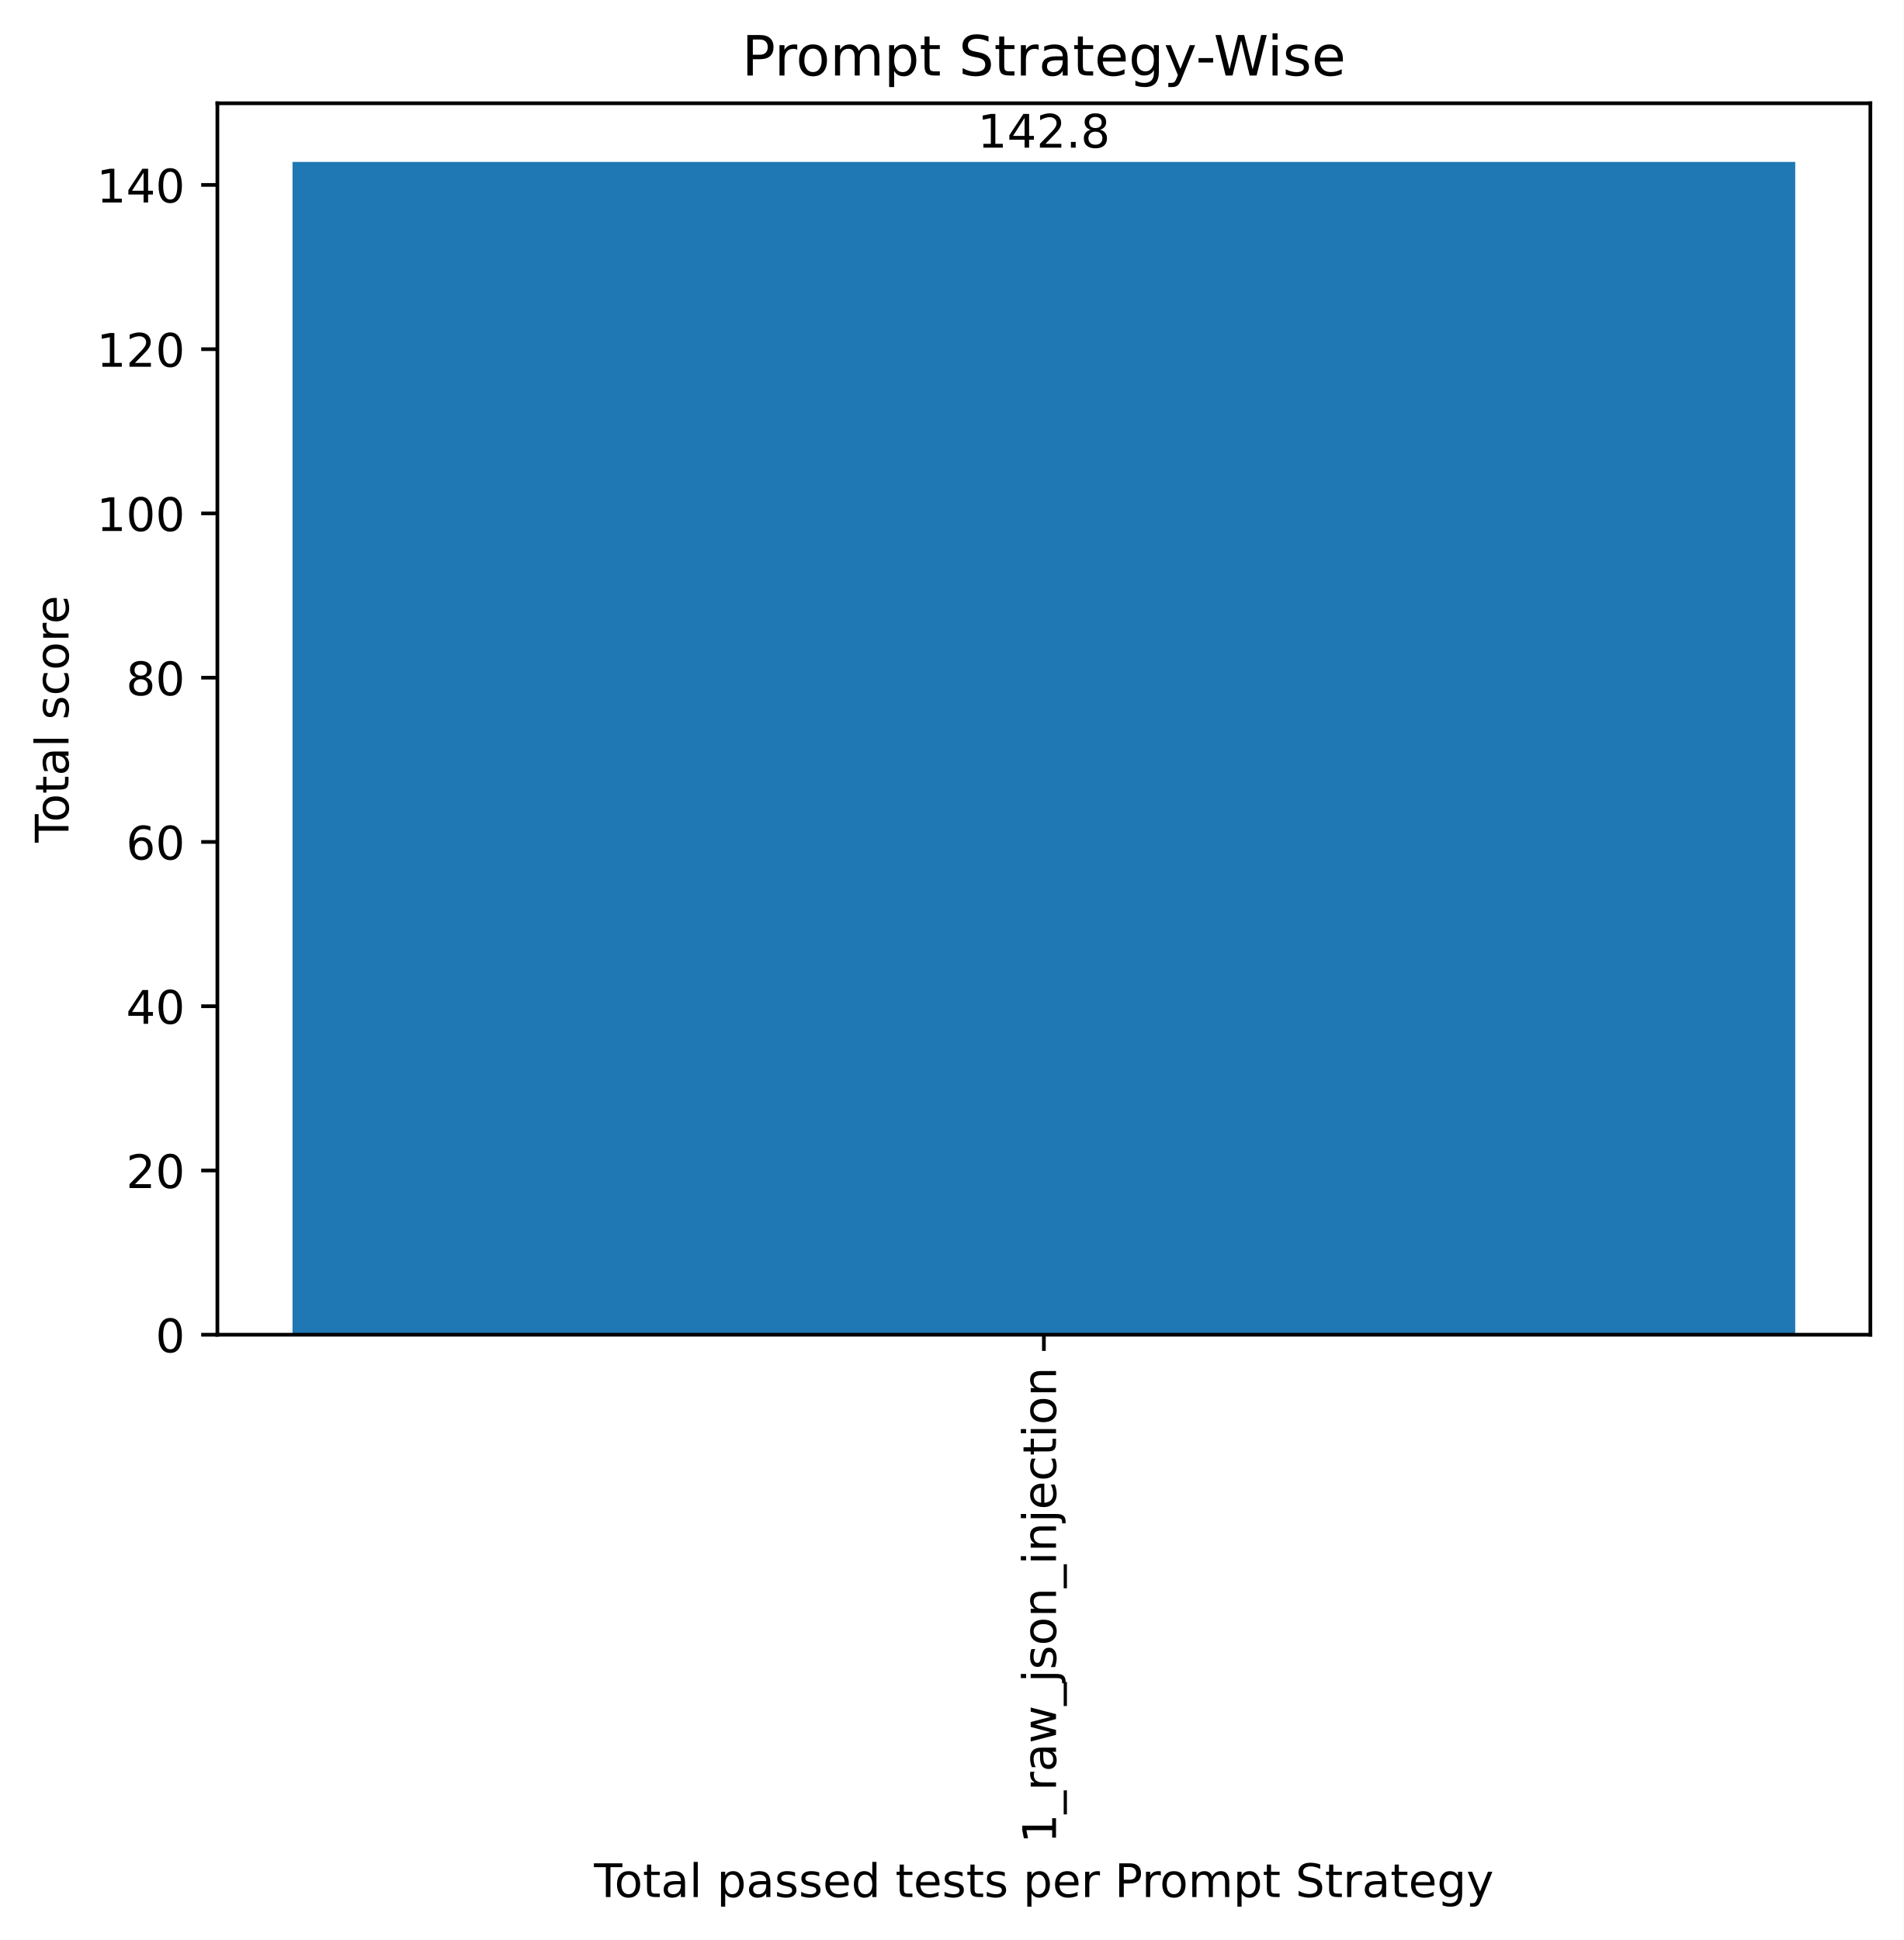
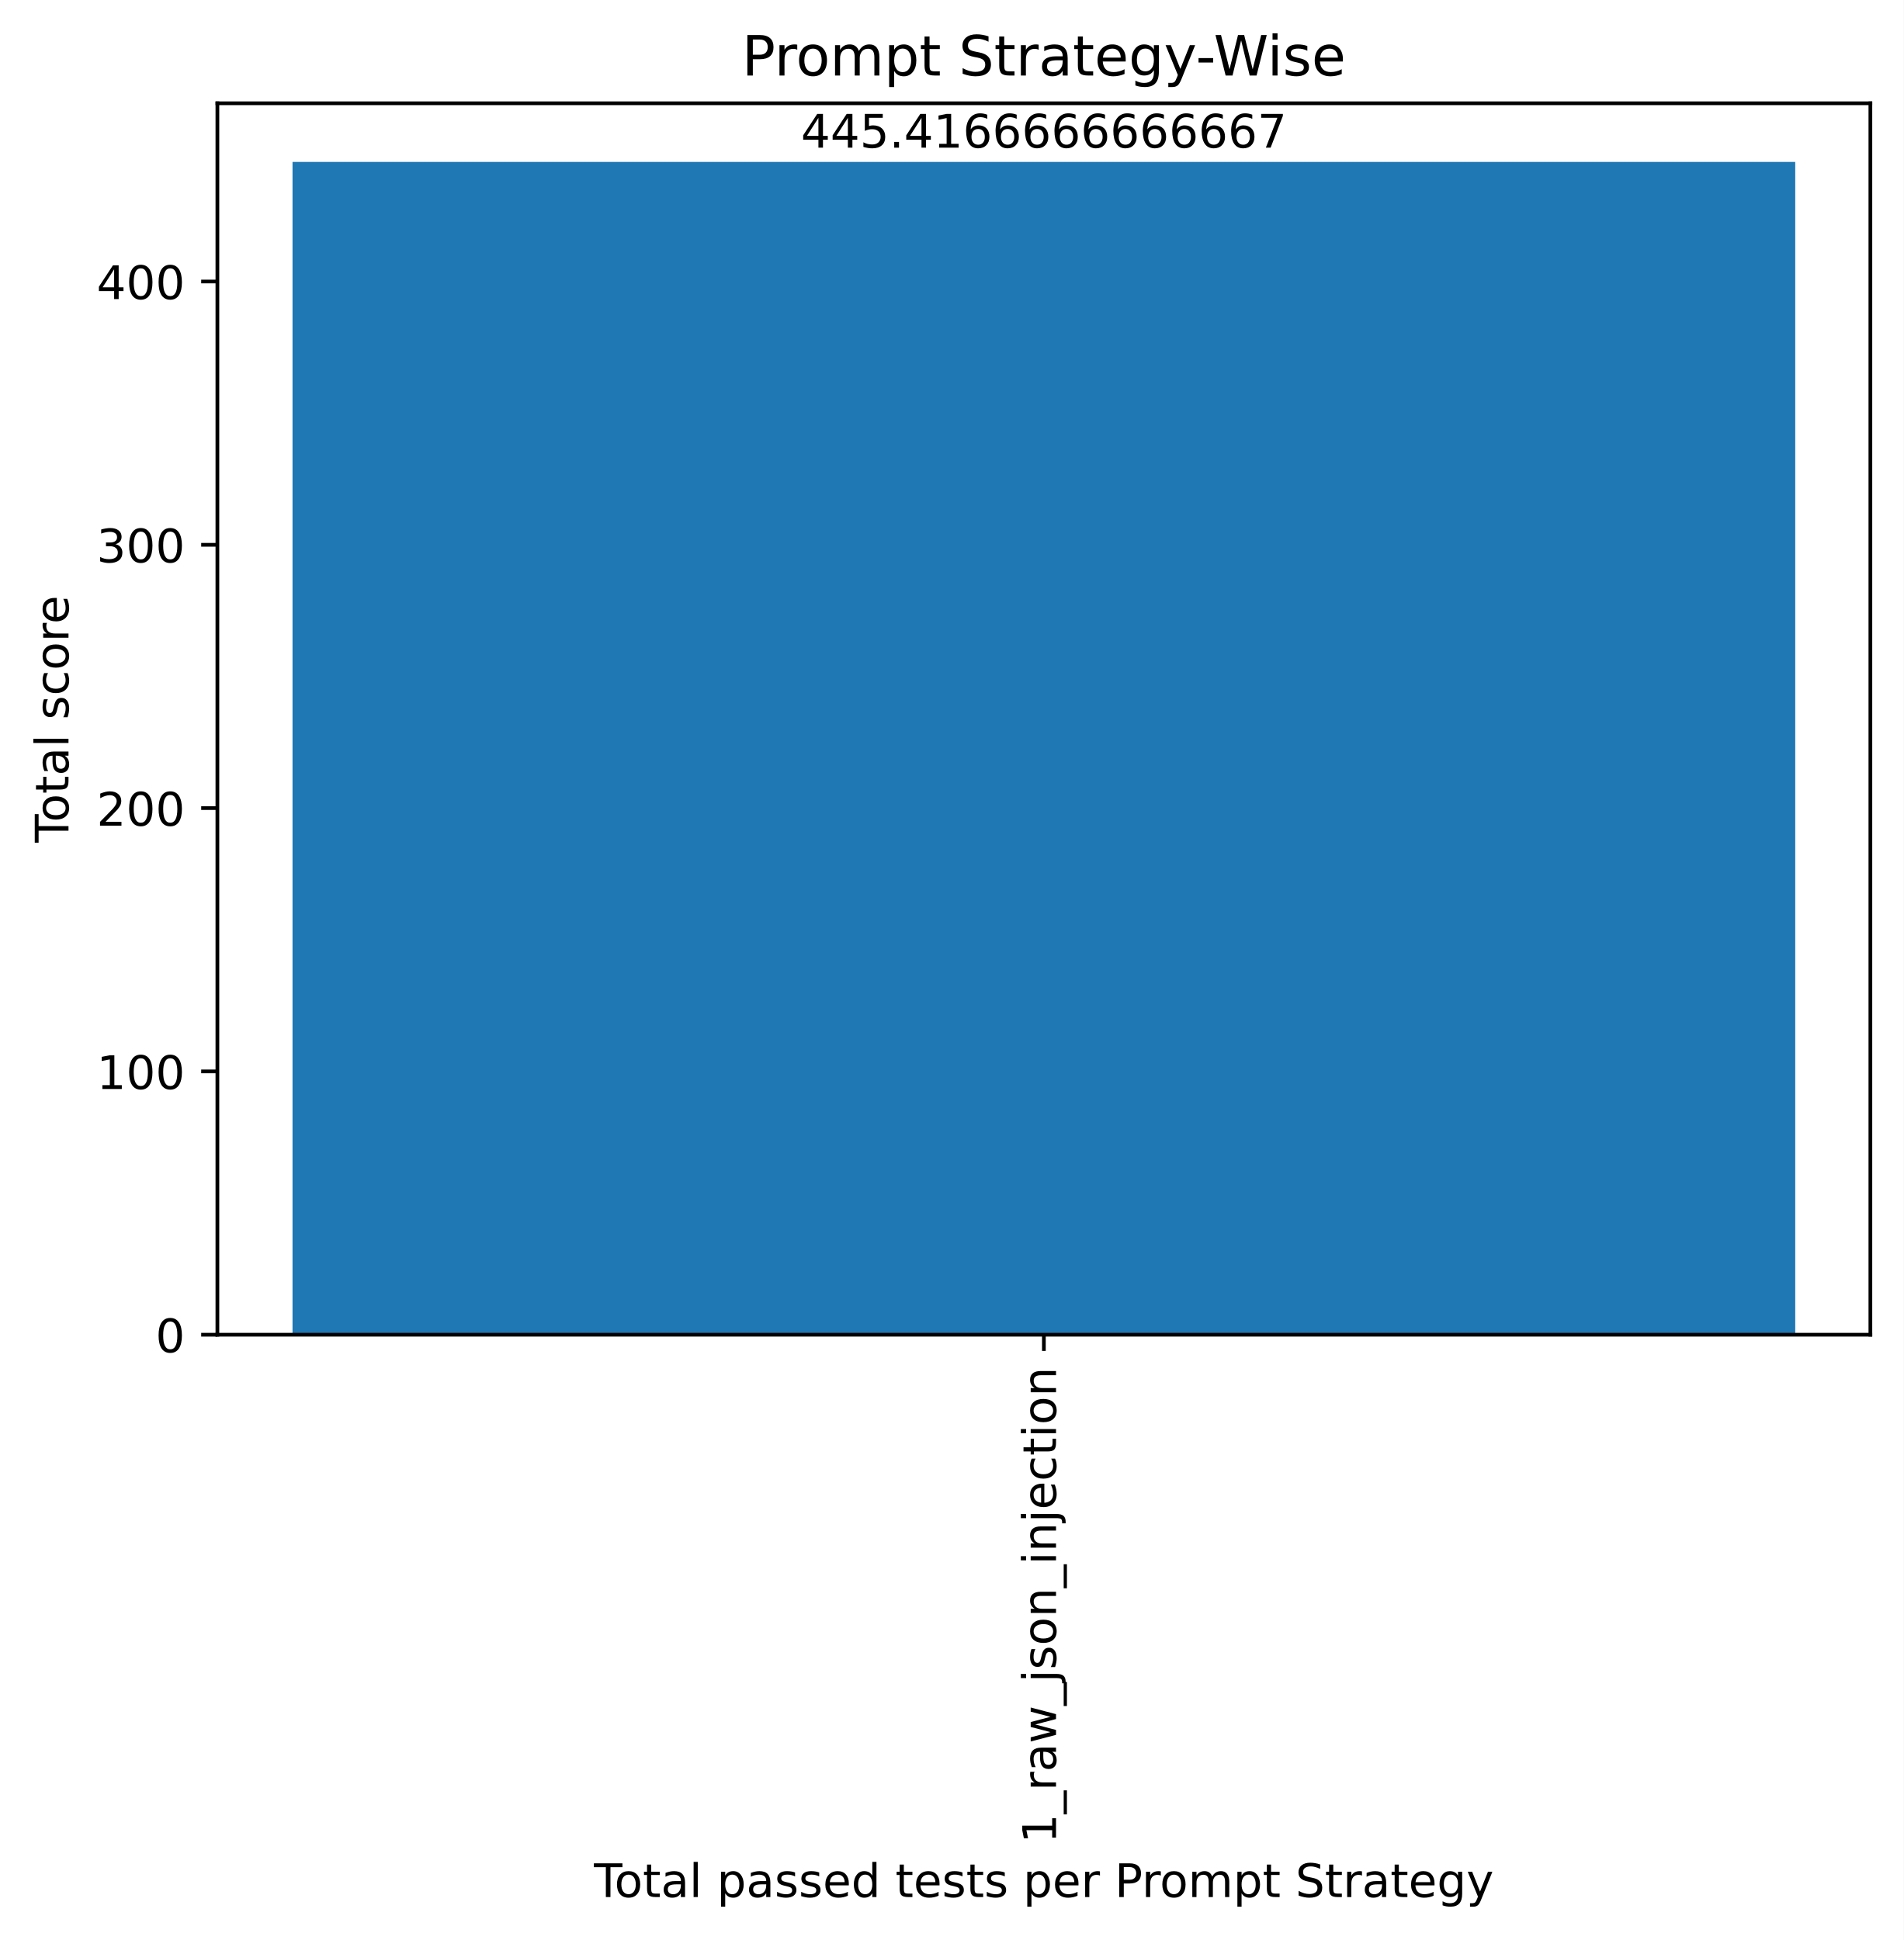
<svg xmlns="http://www.w3.org/2000/svg" xmlns:xlink="http://www.w3.org/1999/xlink" width="411.286pt" height="419.232pt" viewBox="0 0 411.286 419.232" version="1.1">
  <defs>
    <style type="text/css">*{stroke-linejoin: round; stroke-linecap: butt}</style>
  </defs>
  <g id="figure_1">
    <g id="patch_1">
      <path d="M 0 419.232  L 411.286 419.232  L 411.286 0  L 0 0  z " style="fill: #ffffff" />
    </g>
    <g id="axes_1">
      <g id="patch_2">
        <path d="M 46.966 288.43  L 404.086 288.43  L 404.086 22.318  L 46.966 22.318  z " style="fill: #ffffff" />
      </g>
      <g id="patch_3">
-         <path d="M 63.198 288.43  L 387.853 288.43  L 387.853 34.99  L 63.198 34.99  z " clip-path="url(#p07cfa4c486)" style="fill: #1f77b4" />
+         <path d="M 63.198 288.43  L 387.853 288.43  L 387.853 34.99  L 63.198 34.99  z " clip-path="url(#p56a16bb1c7)" style="fill: #1f77b4" />
      </g>
      <g id="matplotlib.axis_1">
        <g id="xtick_1">
          <g id="line2d_1">
            <defs>
-               <path id="m9c59d223eb" d="M 0 0  L 0 3.5  " style="stroke: #000000; stroke-width: 0.8" />
+               <path id="m88a5a3b444" d="M 0 0  L 0 3.5  " style="stroke: #000000; stroke-width: 0.8" />
            </defs>
            <g>
-               <use xlink:href="#m9c59d223eb" x="225.526" y="288.43" style="stroke: #000000; stroke-width: 0.8" />
+               <use xlink:href="#m88a5a3b444" x="225.526" y="288.43" style="stroke: #000000; stroke-width: 0.8" />
            </g>
          </g>
          <g id="text_1">
            <g transform="translate(228.1459 398.3536) rotate(-90) scale(0.1 -0.1)">
              <defs>
                <path id="DejaVuSans-31" d="M 794 531  L 1825 531  L 1825 4091  L 703 3866  L 703 4441  L 1819 4666  L 2450 4666  L 2450 531  L 3481 531  L 3481 0  L 794 0  L 794 531  z " transform="scale(0.015625)" />
                <path id="DejaVuSans-5f" d="M 3263 -1063  L 3263 -1509  L -63 -1509  L -63 -1063  L 3263 -1063  z " transform="scale(0.015625)" />
                <path id="DejaVuSans-72" d="M 2631 2963  Q 2534 3019 2420 3045  Q 2306 3072 2169 3072  Q 1681 3072 1420 2755  Q 1159 2438 1159 1844  L 1159 0  L 581 0  L 581 3500  L 1159 3500  L 1159 2956  Q 1341 3275 1631 3429  Q 1922 3584 2338 3584  Q 2397 3584 2469 3576  Q 2541 3569 2628 3553  L 2631 2963  z " transform="scale(0.015625)" />
                <path id="DejaVuSans-61" d="M 2194 1759  Q 1497 1759 1228 1600  Q 959 1441 959 1056  Q 959 750 1161 570  Q 1363 391 1709 391  Q 2188 391 2477 730  Q 2766 1069 2766 1631  L 2766 1759  L 2194 1759  z M 3341 1997  L 3341 0  L 2766 0  L 2766 531  Q 2569 213 2275 61  Q 1981 -91 1556 -91  Q 1019 -91 701 211  Q 384 513 384 1019  Q 384 1609 779 1909  Q 1175 2209 1959 2209  L 2766 2209  L 2766 2266  Q 2766 2663 2505 2880  Q 2244 3097 1772 3097  Q 1472 3097 1187 3025  Q 903 2953 641 2809  L 641 3341  Q 956 3463 1253 3523  Q 1550 3584 1831 3584  Q 2591 3584 2966 3190  Q 3341 2797 3341 1997  z " transform="scale(0.015625)" />
                <path id="DejaVuSans-77" d="M 269 3500  L 844 3500  L 1563 769  L 2278 3500  L 2956 3500  L 3675 769  L 4391 3500  L 4966 3500  L 4050 0  L 3372 0  L 2619 2869  L 1863 0  L 1184 0  L 269 3500  z " transform="scale(0.015625)" />
                <path id="DejaVuSans-6a" d="M 603 3500  L 1178 3500  L 1178 -63  Q 1178 -731 923 -1031  Q 669 -1331 103 -1331  L -116 -1331  L -116 -844  L 38 -844  Q 366 -844 484 -692  Q 603 -541 603 -63  L 603 3500  z M 603 4863  L 1178 4863  L 1178 4134  L 603 4134  L 603 4863  z " transform="scale(0.015625)" />
                <path id="DejaVuSans-73" d="M 2834 3397  L 2834 2853  Q 2591 2978 2328 3040  Q 2066 3103 1784 3103  Q 1356 3103 1142 2972  Q 928 2841 928 2578  Q 928 2378 1081 2264  Q 1234 2150 1697 2047  L 1894 2003  Q 2506 1872 2764 1633  Q 3022 1394 3022 966  Q 3022 478 2636 193  Q 2250 -91 1575 -91  Q 1294 -91 989 -36  Q 684 19 347 128  L 347 722  Q 666 556 975 473  Q 1284 391 1588 391  Q 1994 391 2212 530  Q 2431 669 2431 922  Q 2431 1156 2273 1281  Q 2116 1406 1581 1522  L 1381 1569  Q 847 1681 609 1914  Q 372 2147 372 2553  Q 372 3047 722 3315  Q 1072 3584 1716 3584  Q 2034 3584 2315 3537  Q 2597 3491 2834 3397  z " transform="scale(0.015625)" />
                <path id="DejaVuSans-6f" d="M 1959 3097  Q 1497 3097 1228 2736  Q 959 2375 959 1747  Q 959 1119 1226 758  Q 1494 397 1959 397  Q 2419 397 2687 759  Q 2956 1122 2956 1747  Q 2956 2369 2687 2733  Q 2419 3097 1959 3097  z M 1959 3584  Q 2709 3584 3137 3096  Q 3566 2609 3566 1747  Q 3566 888 3137 398  Q 2709 -91 1959 -91  Q 1206 -91 779 398  Q 353 888 353 1747  Q 353 2609 779 3096  Q 1206 3584 1959 3584  z " transform="scale(0.015625)" />
                <path id="DejaVuSans-6e" d="M 3513 2113  L 3513 0  L 2938 0  L 2938 2094  Q 2938 2591 2744 2837  Q 2550 3084 2163 3084  Q 1697 3084 1428 2787  Q 1159 2491 1159 1978  L 1159 0  L 581 0  L 581 3500  L 1159 3500  L 1159 2956  Q 1366 3272 1645 3428  Q 1925 3584 2291 3584  Q 2894 3584 3203 3211  Q 3513 2838 3513 2113  z " transform="scale(0.015625)" />
                <path id="DejaVuSans-69" d="M 603 3500  L 1178 3500  L 1178 0  L 603 0  L 603 3500  z M 603 4863  L 1178 4863  L 1178 4134  L 603 4134  L 603 4863  z " transform="scale(0.015625)" />
                <path id="DejaVuSans-65" d="M 3597 1894  L 3597 1613  L 953 1613  Q 991 1019 1311 708  Q 1631 397 2203 397  Q 2534 397 2845 478  Q 3156 559 3463 722  L 3463 178  Q 3153 47 2828 -22  Q 2503 -91 2169 -91  Q 1331 -91 842 396  Q 353 884 353 1716  Q 353 2575 817 3079  Q 1281 3584 2069 3584  Q 2775 3584 3186 3129  Q 3597 2675 3597 1894  z M 3022 2063  Q 3016 2534 2758 2815  Q 2500 3097 2075 3097  Q 1594 3097 1305 2825  Q 1016 2553 972 2059  L 3022 2063  z " transform="scale(0.015625)" />
                <path id="DejaVuSans-63" d="M 3122 3366  L 3122 2828  Q 2878 2963 2633 3030  Q 2388 3097 2138 3097  Q 1578 3097 1268 2742  Q 959 2388 959 1747  Q 959 1106 1268 751  Q 1578 397 2138 397  Q 2388 397 2633 464  Q 2878 531 3122 666  L 3122 134  Q 2881 22 2623 -34  Q 2366 -91 2075 -91  Q 1284 -91 818 406  Q 353 903 353 1747  Q 353 2603 823 3093  Q 1294 3584 2113 3584  Q 2378 3584 2631 3529  Q 2884 3475 3122 3366  z " transform="scale(0.015625)" />
                <path id="DejaVuSans-74" d="M 1172 4494  L 1172 3500  L 2356 3500  L 2356 3053  L 1172 3053  L 1172 1153  Q 1172 725 1289 603  Q 1406 481 1766 481  L 2356 481  L 2356 0  L 1766 0  Q 1100 0 847 248  Q 594 497 594 1153  L 594 3053  L 172 3053  L 172 3500  L 594 3500  L 594 4494  L 1172 4494  z " transform="scale(0.015625)" />
              </defs>
              <use xlink:href="#DejaVuSans-31" />
              <use xlink:href="#DejaVuSans-5f" transform="translate(63.62305 0)" />
              <use xlink:href="#DejaVuSans-72" transform="translate(113.623 0)" />
              <use xlink:href="#DejaVuSans-61" transform="translate(154.7363 0)" />
              <use xlink:href="#DejaVuSans-77" transform="translate(216.0156 0)" />
              <use xlink:href="#DejaVuSans-5f" transform="translate(297.8027 0)" />
              <use xlink:href="#DejaVuSans-6a" transform="translate(347.8027 0)" />
              <use xlink:href="#DejaVuSans-73" transform="translate(375.5859 0)" />
              <use xlink:href="#DejaVuSans-6f" transform="translate(427.6855 0)" />
              <use xlink:href="#DejaVuSans-6e" transform="translate(488.8672 0)" />
              <use xlink:href="#DejaVuSans-5f" transform="translate(552.2461 0)" />
              <use xlink:href="#DejaVuSans-69" transform="translate(602.2461 0)" />
              <use xlink:href="#DejaVuSans-6e" transform="translate(630.0293 0)" />
              <use xlink:href="#DejaVuSans-6a" transform="translate(693.4082 0)" />
              <use xlink:href="#DejaVuSans-65" transform="translate(721.1914 0)" />
              <use xlink:href="#DejaVuSans-63" transform="translate(782.7148 0)" />
              <use xlink:href="#DejaVuSans-74" transform="translate(837.6953 0)" />
              <use xlink:href="#DejaVuSans-69" transform="translate(876.9043 0)" />
              <use xlink:href="#DejaVuSans-6f" transform="translate(904.6875 0)" />
              <use xlink:href="#DejaVuSans-6e" transform="translate(965.8691 0)" />
            </g>
          </g>
        </g>
        <g id="text_2">
          <g transform="translate(128.3342 409.952) scale(0.1 -0.1)">
            <defs>
              <path id="DejaVuSans-54" d="M -19 4666  L 3928 4666  L 3928 4134  L 2272 4134  L 2272 0  L 1638 0  L 1638 4134  L -19 4134  L -19 4666  z " transform="scale(0.015625)" />
              <path id="DejaVuSans-6c" d="M 603 4863  L 1178 4863  L 1178 0  L 603 0  L 603 4863  z " transform="scale(0.015625)" />
              <path id="DejaVuSans-20" transform="scale(0.015625)" />
              <path id="DejaVuSans-70" d="M 1159 525  L 1159 -1331  L 581 -1331  L 581 3500  L 1159 3500  L 1159 2969  Q 1341 3281 1617 3432  Q 1894 3584 2278 3584  Q 2916 3584 3314 3078  Q 3713 2572 3713 1747  Q 3713 922 3314 415  Q 2916 -91 2278 -91  Q 1894 -91 1617 61  Q 1341 213 1159 525  z M 3116 1747  Q 3116 2381 2855 2742  Q 2594 3103 2138 3103  Q 1681 3103 1420 2742  Q 1159 2381 1159 1747  Q 1159 1113 1420 752  Q 1681 391 2138 391  Q 2594 391 2855 752  Q 3116 1113 3116 1747  z " transform="scale(0.015625)" />
              <path id="DejaVuSans-64" d="M 2906 2969  L 2906 4863  L 3481 4863  L 3481 0  L 2906 0  L 2906 525  Q 2725 213 2448 61  Q 2172 -91 1784 -91  Q 1150 -91 751 415  Q 353 922 353 1747  Q 353 2572 751 3078  Q 1150 3584 1784 3584  Q 2172 3584 2448 3432  Q 2725 3281 2906 2969  z M 947 1747  Q 947 1113 1208 752  Q 1469 391 1925 391  Q 2381 391 2643 752  Q 2906 1113 2906 1747  Q 2906 2381 2643 2742  Q 2381 3103 1925 3103  Q 1469 3103 1208 2742  Q 947 2381 947 1747  z " transform="scale(0.015625)" />
              <path id="DejaVuSans-50" d="M 1259 4147  L 1259 2394  L 2053 2394  Q 2494 2394 2734 2622  Q 2975 2850 2975 3272  Q 2975 3691 2734 3919  Q 2494 4147 2053 4147  L 1259 4147  z M 628 4666  L 2053 4666  Q 2838 4666 3239 4311  Q 3641 3956 3641 3272  Q 3641 2581 3239 2228  Q 2838 1875 2053 1875  L 1259 1875  L 1259 0  L 628 0  L 628 4666  z " transform="scale(0.015625)" />
              <path id="DejaVuSans-6d" d="M 3328 2828  Q 3544 3216 3844 3400  Q 4144 3584 4550 3584  Q 5097 3584 5394 3201  Q 5691 2819 5691 2113  L 5691 0  L 5113 0  L 5113 2094  Q 5113 2597 4934 2840  Q 4756 3084 4391 3084  Q 3944 3084 3684 2787  Q 3425 2491 3425 1978  L 3425 0  L 2847 0  L 2847 2094  Q 2847 2600 2669 2842  Q 2491 3084 2119 3084  Q 1678 3084 1418 2786  Q 1159 2488 1159 1978  L 1159 0  L 581 0  L 581 3500  L 1159 3500  L 1159 2956  Q 1356 3278 1631 3431  Q 1906 3584 2284 3584  Q 2666 3584 2933 3390  Q 3200 3197 3328 2828  z " transform="scale(0.015625)" />
              <path id="DejaVuSans-53" d="M 3425 4513  L 3425 3897  Q 3066 4069 2747 4153  Q 2428 4238 2131 4238  Q 1616 4238 1336 4038  Q 1056 3838 1056 3469  Q 1056 3159 1242 3001  Q 1428 2844 1947 2747  L 2328 2669  Q 3034 2534 3370 2195  Q 3706 1856 3706 1288  Q 3706 609 3251 259  Q 2797 -91 1919 -91  Q 1588 -91 1214 -16  Q 841 59 441 206  L 441 856  Q 825 641 1194 531  Q 1563 422 1919 422  Q 2459 422 2753 634  Q 3047 847 3047 1241  Q 3047 1584 2836 1778  Q 2625 1972 2144 2069  L 1759 2144  Q 1053 2284 737 2584  Q 422 2884 422 3419  Q 422 4038 858 4394  Q 1294 4750 2059 4750  Q 2388 4750 2728 4690  Q 3069 4631 3425 4513  z " transform="scale(0.015625)" />
              <path id="DejaVuSans-67" d="M 2906 1791  Q 2906 2416 2648 2759  Q 2391 3103 1925 3103  Q 1463 3103 1205 2759  Q 947 2416 947 1791  Q 947 1169 1205 825  Q 1463 481 1925 481  Q 2391 481 2648 825  Q 2906 1169 2906 1791  z M 3481 434  Q 3481 -459 3084 -895  Q 2688 -1331 1869 -1331  Q 1566 -1331 1297 -1286  Q 1028 -1241 775 -1147  L 775 -588  Q 1028 -725 1275 -790  Q 1522 -856 1778 -856  Q 2344 -856 2625 -561  Q 2906 -266 2906 331  L 2906 616  Q 2728 306 2450 153  Q 2172 0 1784 0  Q 1141 0 747 490  Q 353 981 353 1791  Q 353 2603 747 3093  Q 1141 3584 1784 3584  Q 2172 3584 2450 3431  Q 2728 3278 2906 2969  L 2906 3500  L 3481 3500  L 3481 434  z " transform="scale(0.015625)" />
              <path id="DejaVuSans-79" d="M 2059 -325  Q 1816 -950 1584 -1140  Q 1353 -1331 966 -1331  L 506 -1331  L 506 -850  L 844 -850  Q 1081 -850 1212 -737  Q 1344 -625 1503 -206  L 1606 56  L 191 3500  L 800 3500  L 1894 763  L 2988 3500  L 3597 3500  L 2059 -325  z " transform="scale(0.015625)" />
            </defs>
            <use xlink:href="#DejaVuSans-54" />
            <use xlink:href="#DejaVuSans-6f" transform="translate(44.08398 0)" />
            <use xlink:href="#DejaVuSans-74" transform="translate(105.2656 0)" />
            <use xlink:href="#DejaVuSans-61" transform="translate(144.4746 0)" />
            <use xlink:href="#DejaVuSans-6c" transform="translate(205.7539 0)" />
            <use xlink:href="#DejaVuSans-20" transform="translate(233.5371 0)" />
            <use xlink:href="#DejaVuSans-70" transform="translate(265.3242 0)" />
            <use xlink:href="#DejaVuSans-61" transform="translate(328.8008 0)" />
            <use xlink:href="#DejaVuSans-73" transform="translate(390.0801 0)" />
            <use xlink:href="#DejaVuSans-73" transform="translate(442.1797 0)" />
            <use xlink:href="#DejaVuSans-65" transform="translate(494.2793 0)" />
            <use xlink:href="#DejaVuSans-64" transform="translate(555.8027 0)" />
            <use xlink:href="#DejaVuSans-20" transform="translate(619.2793 0)" />
            <use xlink:href="#DejaVuSans-74" transform="translate(651.0664 0)" />
            <use xlink:href="#DejaVuSans-65" transform="translate(690.2754 0)" />
            <use xlink:href="#DejaVuSans-73" transform="translate(751.7988 0)" />
            <use xlink:href="#DejaVuSans-74" transform="translate(803.8984 0)" />
            <use xlink:href="#DejaVuSans-73" transform="translate(843.1074 0)" />
            <use xlink:href="#DejaVuSans-20" transform="translate(895.207 0)" />
            <use xlink:href="#DejaVuSans-70" transform="translate(926.9941 0)" />
            <use xlink:href="#DejaVuSans-65" transform="translate(990.4707 0)" />
            <use xlink:href="#DejaVuSans-72" transform="translate(1051.994 0)" />
            <use xlink:href="#DejaVuSans-20" transform="translate(1093.107 0)" />
            <use xlink:href="#DejaVuSans-50" transform="translate(1124.895 0)" />
            <use xlink:href="#DejaVuSans-72" transform="translate(1183.447 0)" />
            <use xlink:href="#DejaVuSans-6f" transform="translate(1222.311 0)" />
            <use xlink:href="#DejaVuSans-6d" transform="translate(1283.492 0)" />
            <use xlink:href="#DejaVuSans-70" transform="translate(1380.904 0)" />
            <use xlink:href="#DejaVuSans-74" transform="translate(1444.381 0)" />
            <use xlink:href="#DejaVuSans-20" transform="translate(1483.59 0)" />
            <use xlink:href="#DejaVuSans-53" transform="translate(1515.377 0)" />
            <use xlink:href="#DejaVuSans-74" transform="translate(1578.854 0)" />
            <use xlink:href="#DejaVuSans-72" transform="translate(1618.062 0)" />
            <use xlink:href="#DejaVuSans-61" transform="translate(1659.176 0)" />
            <use xlink:href="#DejaVuSans-74" transform="translate(1720.455 0)" />
            <use xlink:href="#DejaVuSans-65" transform="translate(1759.664 0)" />
            <use xlink:href="#DejaVuSans-67" transform="translate(1821.188 0)" />
            <use xlink:href="#DejaVuSans-79" transform="translate(1884.664 0)" />
          </g>
        </g>
      </g>
      <g id="matplotlib.axis_2">
        <g id="ytick_1">
          <g id="line2d_2">
            <defs>
-               <path id="macd625f657" d="M 0 0  L -3.5 0  " style="stroke: #000000; stroke-width: 0.8" />
+               <path id="m5dcaeae077" d="M 0 0  L -3.5 0  " style="stroke: #000000; stroke-width: 0.8" />
            </defs>
            <g>
-               <use xlink:href="#macd625f657" x="46.966" y="288.43" style="stroke: #000000; stroke-width: 0.8" />
+               <use xlink:href="#m5dcaeae077" x="46.966" y="288.43" style="stroke: #000000; stroke-width: 0.8" />
            </g>
          </g>
          <g id="text_3">
            <g transform="translate(33.60312 292.2293) scale(0.1 -0.1)">
              <defs>
                <path id="DejaVuSans-30" d="M 2034 4250  Q 1547 4250 1301 3770  Q 1056 3291 1056 2328  Q 1056 1369 1301 889  Q 1547 409 2034 409  Q 2525 409 2770 889  Q 3016 1369 3016 2328  Q 3016 3291 2770 3770  Q 2525 4250 2034 4250  z M 2034 4750  Q 2819 4750 3233 4129  Q 3647 3509 3647 2328  Q 3647 1150 3233 529  Q 2819 -91 2034 -91  Q 1250 -91 836 529  Q 422 1150 422 2328  Q 422 3509 836 4129  Q 1250 4750 2034 4750  z " transform="scale(0.015625)" />
              </defs>
              <use xlink:href="#DejaVuSans-30" />
            </g>
          </g>
        </g>
        <g id="ytick_2">
          <g id="line2d_3">
            <g>
-               <use xlink:href="#macd625f657" x="46.966" y="252.934" style="stroke: #000000; stroke-width: 0.8" />
+               <use xlink:href="#m5dcaeae077" x="46.966" y="231.531" style="stroke: #000000; stroke-width: 0.8" />
            </g>
          </g>
          <g id="text_4">
-             <g transform="translate(27.24063 256.7335) scale(0.1 -0.1)">
-               <defs>
-                 <path id="DejaVuSans-32" d="M 1228 531  L 3431 531  L 3431 0  L 469 0  L 469 531  Q 828 903 1448 1529  Q 2069 2156 2228 2338  Q 2531 2678 2651 2914  Q 2772 3150 2772 3378  Q 2772 3750 2511 3984  Q 2250 4219 1831 4219  Q 1534 4219 1204 4116  Q 875 4013 500 3803  L 500 4441  Q 881 4594 1212 4672  Q 1544 4750 1819 4750  Q 2544 4750 2975 4387  Q 3406 4025 3406 3419  Q 3406 3131 3298 2873  Q 3191 2616 2906 2266  Q 2828 2175 2409 1742  Q 1991 1309 1228 531  z " transform="scale(0.015625)" />
-               </defs>
-               <use xlink:href="#DejaVuSans-32" />
-               <use xlink:href="#DejaVuSans-30" transform="translate(63.62305 0)" />
+             <g transform="translate(20.87813 235.3298) scale(0.1 -0.1)">
+               <use xlink:href="#DejaVuSans-31" />
+               <use xlink:href="#DejaVuSans-30" transform="translate(63.62305 0)" />
+               <use xlink:href="#DejaVuSans-30" transform="translate(127.2461 0)" />
            </g>
          </g>
        </g>
        <g id="ytick_3">
          <g id="line2d_4">
            <g>
-               <use xlink:href="#macd625f657" x="46.966" y="217.439" style="stroke: #000000; stroke-width: 0.8" />
+               <use xlink:href="#m5dcaeae077" x="46.966" y="174.631" style="stroke: #000000; stroke-width: 0.8" />
            </g>
          </g>
          <g id="text_5">
-             <g transform="translate(27.24063 221.2377) scale(0.1 -0.1)">
-               <defs>
-                 <path id="DejaVuSans-34" d="M 2419 4116  L 825 1625  L 2419 1625  L 2419 4116  z M 2253 4666  L 3047 4666  L 3047 1625  L 3713 1625  L 3713 1100  L 3047 1100  L 3047 0  L 2419 0  L 2419 1100  L 313 1100  L 313 1709  L 2253 4666  z " transform="scale(0.015625)" />
-               </defs>
-               <use xlink:href="#DejaVuSans-34" />
-               <use xlink:href="#DejaVuSans-30" transform="translate(63.62305 0)" />
+             <g transform="translate(20.87813 178.4303) scale(0.1 -0.1)">
+               <defs>
+                 <path id="DejaVuSans-32" d="M 1228 531  L 3431 531  L 3431 0  L 469 0  L 469 531  Q 828 903 1448 1529  Q 2069 2156 2228 2338  Q 2531 2678 2651 2914  Q 2772 3150 2772 3378  Q 2772 3750 2511 3984  Q 2250 4219 1831 4219  Q 1534 4219 1204 4116  Q 875 4013 500 3803  L 500 4441  Q 881 4594 1212 4672  Q 1544 4750 1819 4750  Q 2544 4750 2975 4387  Q 3406 4025 3406 3419  Q 3406 3131 3298 2873  Q 3191 2616 2906 2266  Q 2828 2175 2409 1742  Q 1991 1309 1228 531  z " transform="scale(0.015625)" />
+               </defs>
+               <use xlink:href="#DejaVuSans-32" />
+               <use xlink:href="#DejaVuSans-30" transform="translate(63.62305 0)" />
+               <use xlink:href="#DejaVuSans-30" transform="translate(127.2461 0)" />
            </g>
          </g>
        </g>
        <g id="ytick_4">
          <g id="line2d_5">
            <g>
-               <use xlink:href="#macd625f657" x="46.966" y="181.943" style="stroke: #000000; stroke-width: 0.8" />
+               <use xlink:href="#m5dcaeae077" x="46.966" y="117.732" style="stroke: #000000; stroke-width: 0.8" />
            </g>
          </g>
          <g id="text_6">
-             <g transform="translate(27.24063 185.7419) scale(0.1 -0.1)">
-               <defs>
-                 <path id="DejaVuSans-36" d="M 2113 2584  Q 1688 2584 1439 2293  Q 1191 2003 1191 1497  Q 1191 994 1439 701  Q 1688 409 2113 409  Q 2538 409 2786 701  Q 3034 994 3034 1497  Q 3034 2003 2786 2293  Q 2538 2584 2113 2584  z M 3366 4563  L 3366 3988  Q 3128 4100 2886 4159  Q 2644 4219 2406 4219  Q 1781 4219 1451 3797  Q 1122 3375 1075 2522  Q 1259 2794 1537 2939  Q 1816 3084 2150 3084  Q 2853 3084 3261 2657  Q 3669 2231 3669 1497  Q 3669 778 3244 343  Q 2819 -91 2113 -91  Q 1303 -91 875 529  Q 447 1150 447 2328  Q 447 3434 972 4092  Q 1497 4750 2381 4750  Q 2619 4750 2861 4703  Q 3103 4656 3366 4563  z " transform="scale(0.015625)" />
-               </defs>
-               <use xlink:href="#DejaVuSans-36" />
-               <use xlink:href="#DejaVuSans-30" transform="translate(63.62305 0)" />
+             <g transform="translate(20.87813 121.5307) scale(0.1 -0.1)">
+               <defs>
+                 <path id="DejaVuSans-33" d="M 2597 2516  Q 3050 2419 3304 2112  Q 3559 1806 3559 1356  Q 3559 666 3084 287  Q 2609 -91 1734 -91  Q 1441 -91 1130 -33  Q 819 25 488 141  L 488 750  Q 750 597 1062 519  Q 1375 441 1716 441  Q 2309 441 2620 675  Q 2931 909 2931 1356  Q 2931 1769 2642 2001  Q 2353 2234 1838 2234  L 1294 2234  L 1294 2753  L 1863 2753  Q 2328 2753 2575 2939  Q 2822 3125 2822 3475  Q 2822 3834 2567 4026  Q 2313 4219 1838 4219  Q 1578 4219 1281 4162  Q 984 4106 628 3988  L 628 4550  Q 988 4650 1302 4700  Q 1616 4750 1894 4750  Q 2613 4750 3031 4423  Q 3450 4097 3450 3541  Q 3450 3153 3228 2886  Q 3006 2619 2597 2516  z " transform="scale(0.015625)" />
+               </defs>
+               <use xlink:href="#DejaVuSans-33" />
+               <use xlink:href="#DejaVuSans-30" transform="translate(63.62305 0)" />
+               <use xlink:href="#DejaVuSans-30" transform="translate(127.2461 0)" />
            </g>
          </g>
        </g>
        <g id="ytick_5">
          <g id="line2d_6">
            <g>
-               <use xlink:href="#macd625f657" x="46.966" y="146.447" style="stroke: #000000; stroke-width: 0.8" />
+               <use xlink:href="#m5dcaeae077" x="46.966" y="60.832" style="stroke: #000000; stroke-width: 0.8" />
            </g>
          </g>
          <g id="text_7">
-             <g transform="translate(27.24063 150.2462) scale(0.1 -0.1)">
-               <defs>
-                 <path id="DejaVuSans-38" d="M 2034 2216  Q 1584 2216 1326 1975  Q 1069 1734 1069 1313  Q 1069 891 1326 650  Q 1584 409 2034 409  Q 2484 409 2743 651  Q 3003 894 3003 1313  Q 3003 1734 2745 1975  Q 2488 2216 2034 2216  z M 1403 2484  Q 997 2584 770 2862  Q 544 3141 544 3541  Q 544 4100 942 4425  Q 1341 4750 2034 4750  Q 2731 4750 3128 4425  Q 3525 4100 3525 3541  Q 3525 3141 3298 2862  Q 3072 2584 2669 2484  Q 3125 2378 3379 2068  Q 3634 1759 3634 1313  Q 3634 634 3220 271  Q 2806 -91 2034 -91  Q 1263 -91 848 271  Q 434 634 434 1313  Q 434 1759 690 2068  Q 947 2378 1403 2484  z M 1172 3481  Q 1172 3119 1398 2916  Q 1625 2713 2034 2713  Q 2441 2713 2670 2916  Q 2900 3119 2900 3481  Q 2900 3844 2670 4047  Q 2441 4250 2034 4250  Q 1625 4250 1398 4047  Q 1172 3844 1172 3481  z " transform="scale(0.015625)" />
-               </defs>
-               <use xlink:href="#DejaVuSans-38" />
-               <use xlink:href="#DejaVuSans-30" transform="translate(63.62305 0)" />
-             </g>
-           </g>
-         </g>
-         <g id="ytick_6">
-           <g id="line2d_7">
-             <g>
-               <use xlink:href="#macd625f657" x="46.966" y="110.951" style="stroke: #000000; stroke-width: 0.8" />
-             </g>
-           </g>
-           <g id="text_8">
-             <g transform="translate(20.87813 114.7504) scale(0.1 -0.1)">
-               <use xlink:href="#DejaVuSans-31" />
-               <use xlink:href="#DejaVuSans-30" transform="translate(63.62305 0)" />
-               <use xlink:href="#DejaVuSans-30" transform="translate(127.2461 0)" />
-             </g>
-           </g>
-         </g>
-         <g id="ytick_7">
-           <g id="line2d_8">
-             <g>
-               <use xlink:href="#macd625f657" x="46.966" y="75.455" style="stroke: #000000; stroke-width: 0.8" />
-             </g>
-           </g>
-           <g id="text_9">
-             <g transform="translate(20.87813 79.25455) scale(0.1 -0.1)">
-               <use xlink:href="#DejaVuSans-31" />
-               <use xlink:href="#DejaVuSans-32" transform="translate(63.62305 0)" />
-               <use xlink:href="#DejaVuSans-30" transform="translate(127.2461 0)" />
-             </g>
-           </g>
-         </g>
-         <g id="ytick_8">
-           <g id="line2d_9">
-             <g>
-               <use xlink:href="#macd625f657" x="46.966" y="39.96" style="stroke: #000000; stroke-width: 0.8" />
-             </g>
-           </g>
-           <g id="text_10">
-             <g transform="translate(20.87813 43.75876) scale(0.1 -0.1)">
-               <use xlink:href="#DejaVuSans-31" />
-               <use xlink:href="#DejaVuSans-34" transform="translate(63.62305 0)" />
-               <use xlink:href="#DejaVuSans-30" transform="translate(127.2461 0)" />
-             </g>
-           </g>
-         </g>
-         <g id="text_11">
+             <g transform="translate(20.87813 64.63121) scale(0.1 -0.1)">
+               <defs>
+                 <path id="DejaVuSans-34" d="M 2419 4116  L 825 1625  L 2419 1625  L 2419 4116  z M 2253 4666  L 3047 4666  L 3047 1625  L 3713 1625  L 3713 1100  L 3047 1100  L 3047 0  L 2419 0  L 2419 1100  L 313 1100  L 313 1709  L 2253 4666  z " transform="scale(0.015625)" />
+               </defs>
+               <use xlink:href="#DejaVuSans-34" />
+               <use xlink:href="#DejaVuSans-30" transform="translate(63.62305 0)" />
+               <use xlink:href="#DejaVuSans-30" transform="translate(127.2461 0)" />
+             </g>
+           </g>
+         </g>
+         <g id="text_8">
          <g transform="translate(14.79844 182.0726) rotate(-90) scale(0.1 -0.1)">
            <use xlink:href="#DejaVuSans-54" />
            <use xlink:href="#DejaVuSans-6f" transform="translate(44.08398 0)" />
            <use xlink:href="#DejaVuSans-74" transform="translate(105.2656 0)" />
            <use xlink:href="#DejaVuSans-61" transform="translate(144.4746 0)" />
            <use xlink:href="#DejaVuSans-6c" transform="translate(205.7539 0)" />
            <use xlink:href="#DejaVuSans-20" transform="translate(233.5371 0)" />
            <use xlink:href="#DejaVuSans-73" transform="translate(265.3242 0)" />
            <use xlink:href="#DejaVuSans-63" transform="translate(317.4238 0)" />
            <use xlink:href="#DejaVuSans-6f" transform="translate(372.4043 0)" />
            <use xlink:href="#DejaVuSans-72" transform="translate(433.5859 0)" />
            <use xlink:href="#DejaVuSans-65" transform="translate(472.4492 0)" />
          </g>
        </g>
      </g>
      <g id="patch_4">
        <path d="M 46.966 288.43  L 46.966 22.318  " style="fill: none; stroke: #000000; stroke-width: 0.8; stroke-linejoin: miter; stroke-linecap: square" />
      </g>
      <g id="patch_5">
        <path d="M 404.086 288.43  L 404.086 22.318  " style="fill: none; stroke: #000000; stroke-width: 0.8; stroke-linejoin: miter; stroke-linecap: square" />
      </g>
      <g id="patch_6">
        <path d="M 46.966 288.43  L 404.086 288.43  " style="fill: none; stroke: #000000; stroke-width: 0.8; stroke-linejoin: miter; stroke-linecap: square" />
      </g>
      <g id="patch_7">
        <path d="M 46.966 22.318  L 404.086 22.318  " style="fill: none; stroke: #000000; stroke-width: 0.8; stroke-linejoin: miter; stroke-linecap: square" />
      </g>
-       <g id="text_12">
-         <g transform="translate(211.2116 31.91044) scale(0.1 -0.1)">
+       <g id="text_9">
+         <g transform="translate(173.0366 31.91044) scale(0.1 -0.1)">
          <defs>
+             <path id="DejaVuSans-35" d="M 691 4666  L 3169 4666  L 3169 4134  L 1269 4134  L 1269 2991  Q 1406 3038 1543 3061  Q 1681 3084 1819 3084  Q 2600 3084 3056 2656  Q 3513 2228 3513 1497  Q 3513 744 3044 326  Q 2575 -91 1722 -91  Q 1428 -91 1123 -41  Q 819 9 494 109  L 494 744  Q 775 591 1075 516  Q 1375 441 1709 441  Q 2250 441 2565 725  Q 2881 1009 2881 1497  Q 2881 1984 2565 2268  Q 2250 2553 1709 2553  Q 1456 2553 1204 2497  Q 953 2441 691 2322  L 691 4666  z " transform="scale(0.015625)" />
            <path id="DejaVuSans-2e" d="M 684 794  L 1344 794  L 1344 0  L 684 0  L 684 794  z " transform="scale(0.015625)" />
+             <path id="DejaVuSans-36" d="M 2113 2584  Q 1688 2584 1439 2293  Q 1191 2003 1191 1497  Q 1191 994 1439 701  Q 1688 409 2113 409  Q 2538 409 2786 701  Q 3034 994 3034 1497  Q 3034 2003 2786 2293  Q 2538 2584 2113 2584  z M 3366 4563  L 3366 3988  Q 3128 4100 2886 4159  Q 2644 4219 2406 4219  Q 1781 4219 1451 3797  Q 1122 3375 1075 2522  Q 1259 2794 1537 2939  Q 1816 3084 2150 3084  Q 2853 3084 3261 2657  Q 3669 2231 3669 1497  Q 3669 778 3244 343  Q 2819 -91 2113 -91  Q 1303 -91 875 529  Q 447 1150 447 2328  Q 447 3434 972 4092  Q 1497 4750 2381 4750  Q 2619 4750 2861 4703  Q 3103 4656 3366 4563  z " transform="scale(0.015625)" />
+             <path id="DejaVuSans-37" d="M 525 4666  L 3525 4666  L 3525 4397  L 1831 0  L 1172 0  L 2766 4134  L 525 4134  L 525 4666  z " transform="scale(0.015625)" />
          </defs>
-           <use xlink:href="#DejaVuSans-31" />
+           <use xlink:href="#DejaVuSans-34" />
          <use xlink:href="#DejaVuSans-34" transform="translate(63.62305 0)" />
-           <use xlink:href="#DejaVuSans-32" transform="translate(127.2461 0)" />
+           <use xlink:href="#DejaVuSans-35" transform="translate(127.2461 0)" />
          <use xlink:href="#DejaVuSans-2e" transform="translate(190.8691 0)" />
-           <use xlink:href="#DejaVuSans-38" transform="translate(222.6562 0)" />
-         </g>
-       </g>
-       <g id="text_13">
+           <use xlink:href="#DejaVuSans-34" transform="translate(222.6562 0)" />
+           <use xlink:href="#DejaVuSans-31" transform="translate(286.2793 0)" />
+           <use xlink:href="#DejaVuSans-36" transform="translate(349.9023 0)" />
+           <use xlink:href="#DejaVuSans-36" transform="translate(413.5254 0)" />
+           <use xlink:href="#DejaVuSans-36" transform="translate(477.1484 0)" />
+           <use xlink:href="#DejaVuSans-36" transform="translate(540.7715 0)" />
+           <use xlink:href="#DejaVuSans-36" transform="translate(604.3945 0)" />
+           <use xlink:href="#DejaVuSans-36" transform="translate(668.0176 0)" />
+           <use xlink:href="#DejaVuSans-36" transform="translate(731.6406 0)" />
+           <use xlink:href="#DejaVuSans-36" transform="translate(795.2637 0)" />
+           <use xlink:href="#DejaVuSans-36" transform="translate(858.8867 0)" />
+           <use xlink:href="#DejaVuSans-36" transform="translate(922.5098 0)" />
+           <use xlink:href="#DejaVuSans-37" transform="translate(986.1328 0)" />
+         </g>
+       </g>
+       <g id="text_10">
        <g transform="translate(160.2869 16.31812) scale(0.12 -0.12)">
          <defs>
            <path id="DejaVuSans-2d" d="M 313 2009  L 1997 2009  L 1997 1497  L 313 1497  L 313 2009  z " transform="scale(0.015625)" />
            <path id="DejaVuSans-57" d="M 213 4666  L 850 4666  L 1831 722  L 2809 4666  L 3519 4666  L 4500 722  L 5478 4666  L 6119 4666  L 4947 0  L 4153 0  L 3169 4050  L 2175 0  L 1381 0  L 213 4666  z " transform="scale(0.015625)" />
          </defs>
          <use xlink:href="#DejaVuSans-50" />
          <use xlink:href="#DejaVuSans-72" transform="translate(58.55273 0)" />
          <use xlink:href="#DejaVuSans-6f" transform="translate(97.41602 0)" />
          <use xlink:href="#DejaVuSans-6d" transform="translate(158.5977 0)" />
          <use xlink:href="#DejaVuSans-70" transform="translate(256.0098 0)" />
          <use xlink:href="#DejaVuSans-74" transform="translate(319.4863 0)" />
          <use xlink:href="#DejaVuSans-20" transform="translate(358.6953 0)" />
          <use xlink:href="#DejaVuSans-53" transform="translate(390.4824 0)" />
          <use xlink:href="#DejaVuSans-74" transform="translate(453.959 0)" />
          <use xlink:href="#DejaVuSans-72" transform="translate(493.168 0)" />
          <use xlink:href="#DejaVuSans-61" transform="translate(534.2812 0)" />
          <use xlink:href="#DejaVuSans-74" transform="translate(595.5605 0)" />
          <use xlink:href="#DejaVuSans-65" transform="translate(634.7695 0)" />
          <use xlink:href="#DejaVuSans-67" transform="translate(696.293 0)" />
          <use xlink:href="#DejaVuSans-79" transform="translate(759.7695 0)" />
          <use xlink:href="#DejaVuSans-2d" transform="translate(817.1992 0)" />
          <use xlink:href="#DejaVuSans-57" transform="translate(849.2832 0)" />
          <use xlink:href="#DejaVuSans-69" transform="translate(945.9102 0)" />
          <use xlink:href="#DejaVuSans-73" transform="translate(973.6934 0)" />
          <use xlink:href="#DejaVuSans-65" transform="translate(1025.793 0)" />
        </g>
      </g>
    </g>
  </g>
  <defs>
-     <clipPath id="p07cfa4c486">
+     <clipPath id="p56a16bb1c7">
      <rect x="46.966" y="22.318" width="357.12" height="266.112" />
    </clipPath>
  </defs>
</svg>
